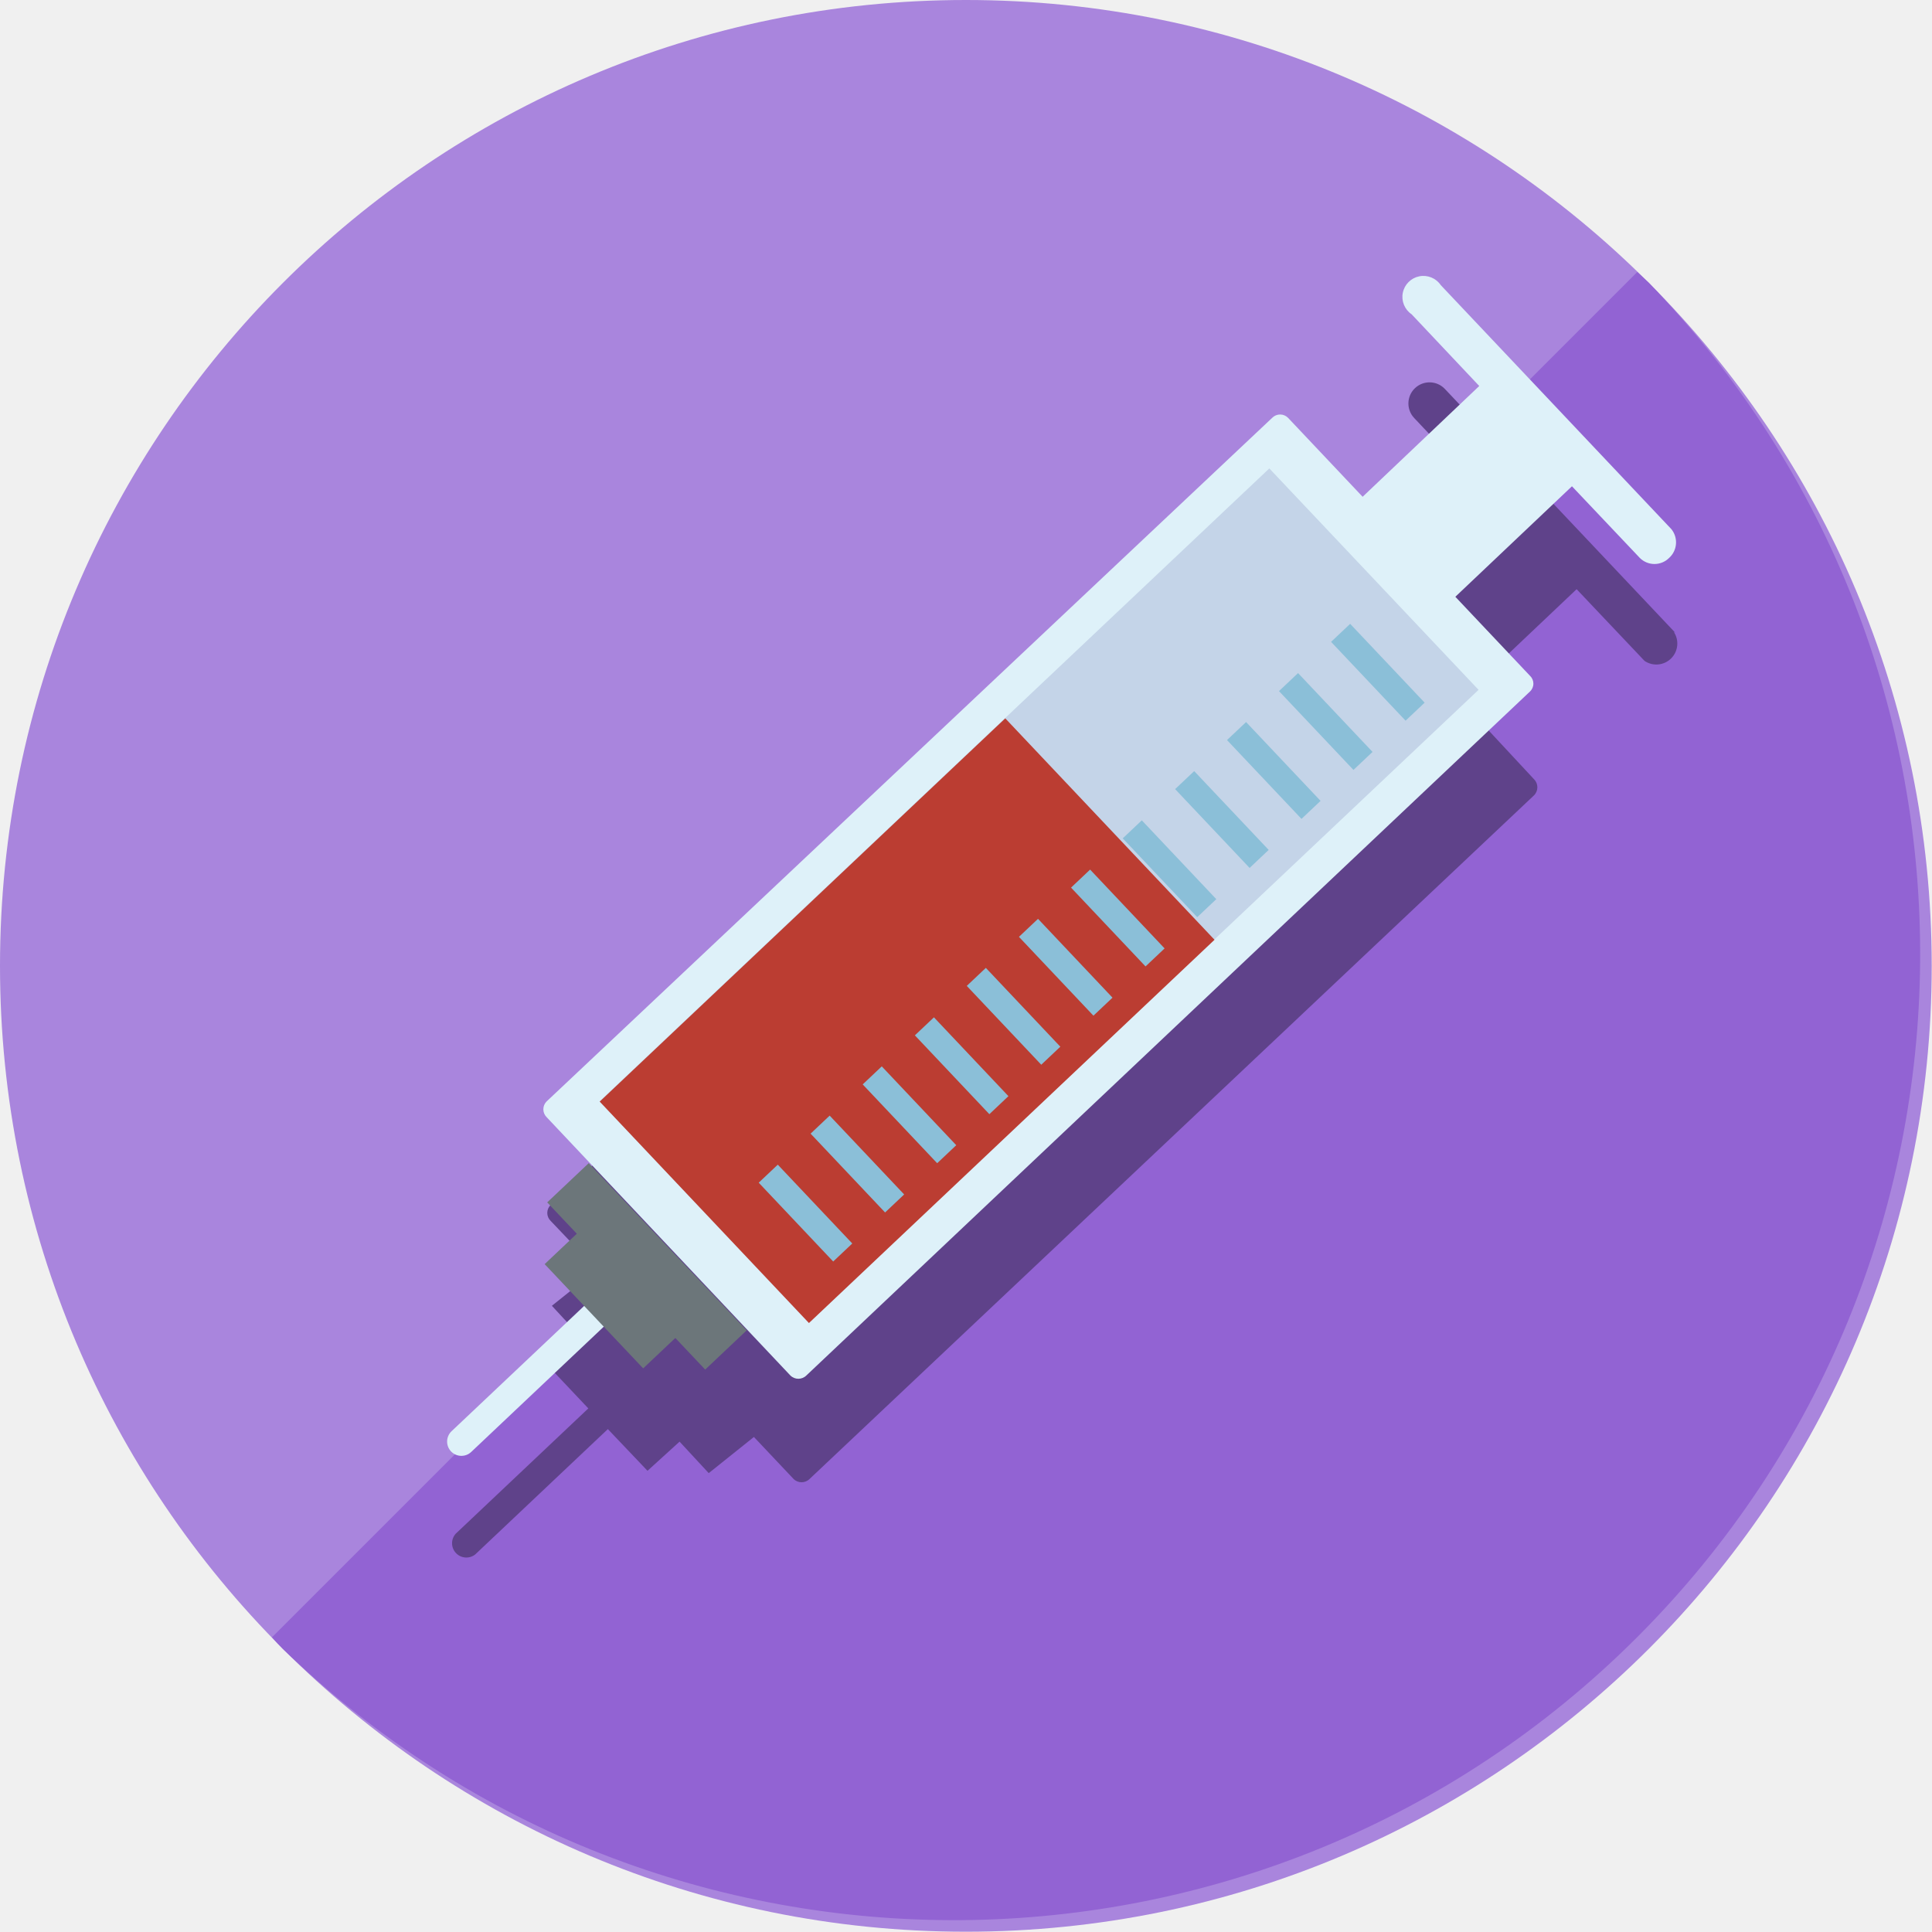
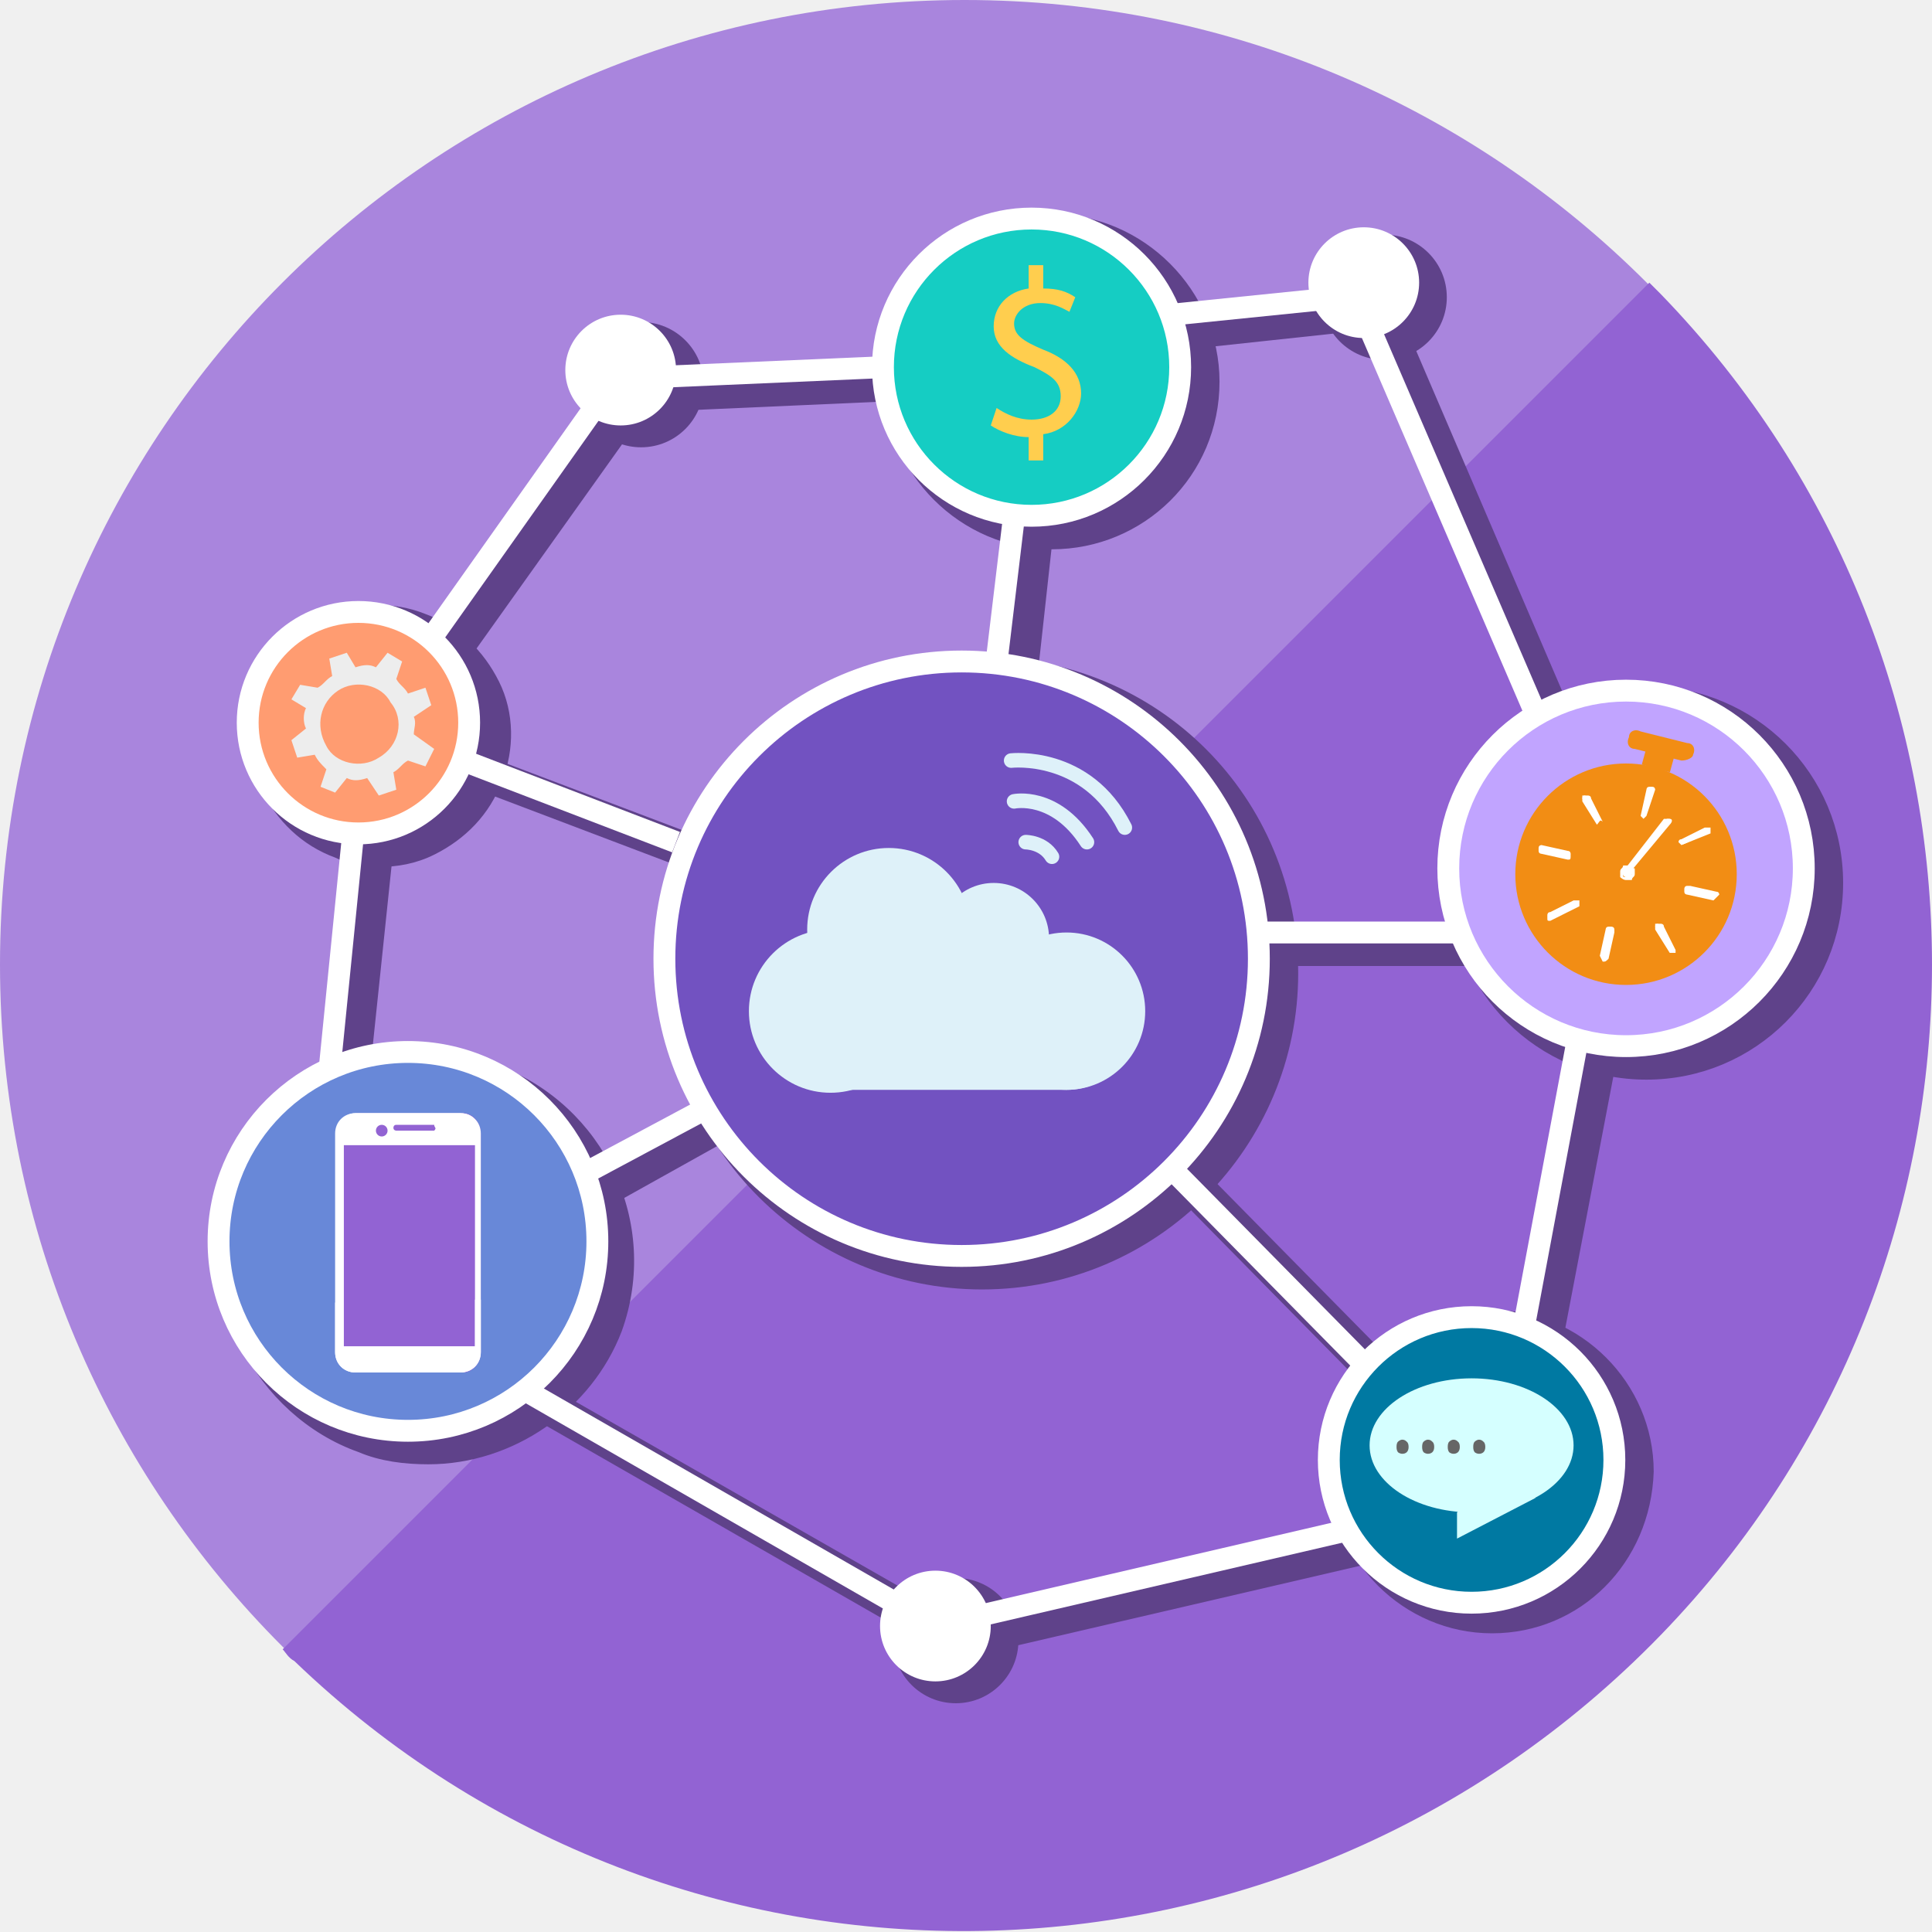
- <svg xmlns="http://www.w3.org/2000/svg" viewBox="0 0 66.27 66.27">
-   <defs>
-     <style>.cls-1{fill:#a985dd;}.cls-2{fill:#9263d3;}.cls-3{fill:#5f428a;}.cls-4{fill:#def1f9;}.cls-5{fill:#c4d4e8;}.cls-6{fill:#6c767a;}.cls-7{fill:#bb3d32;}.cls-8{fill:#8bbfd8;}</style>
-   </defs>
-   <g id="圖層_2" data-name="圖層 2">
-     <g id="圖層_1-2" data-name="圖層 1">
-       <circle class="cls-1" cx="33.13" cy="33.13" r="33.13" />
-       <path class="cls-2" d="M9.33,56.16c.12.14.24.27.37.4A33.14,33.14,0,0,0,56.56,9.7l-.4-.37Z" />
-       <path class="cls-3" d="M57.47,21.71l-7.91-8.37a.72.72,0,0,0-1.05,1l2.33,2.47-4,3.79-2.56-2.7a.38.38,0,0,0-.55,0L18.89,41.33a.38.38,0,0,0,0,.55l1.59,1.67-1.55,1.24,1,1.08-1.11,1,1.36,1.44-4.55,4.3a.49.49,0,0,0,.67.71l4.55-4.3,1.36,1.43,1.1-1,1,1.08,1.55-1.24,1.36,1.44a.39.39,0,0,0,.55,0L52.62,27.28a.39.39,0,0,0,0-.55L50.08,24l4-3.79,2.33,2.46a.72.72,0,0,0,1-1Z" />
-       <rect class="cls-4" x="14.39" y="46.59" width="7.89" height="0.98" rx="0.49" transform="translate(64 68.7) rotate(136.62)" />
-       <path class="cls-4" d="M57.33,18.15,49.42,9.78a.72.72,0,1,0-1,1l2.32,2.46-4,3.8-2.56-2.71a.38.38,0,0,0-.54,0L18.75,37.78a.38.38,0,0,0,0,.54l8.36,8.86a.39.39,0,0,0,.55,0L52.48,23.72a.37.37,0,0,0,0-.54l-2.56-2.71,4-3.79,2.33,2.46a.71.71,0,0,0,1,0A.72.72,0,0,0,57.33,18.15Z" />
-       <rect class="cls-5" x="30.42" y="14.92" width="10.45" height="31.61" transform="translate(33.49 -16.29) rotate(46.62)" />
-       <rect class="cls-6" x="18.25" y="42.46" width="7.89" height="1.96" transform="translate(38.52 -2.53) rotate(46.62)" />
-       <rect class="cls-7" x="25.89" y="25.44" width="10.45" height="19.14" transform="translate(35.19 -11.65) rotate(46.62)" />
-       <rect class="cls-8" x="46.81" y="21.2" width="0.9" height="3.72" transform="translate(97.45 7.36) rotate(136.62)" />
-       <rect class="cls-8" x="45.03" y="22.89" width="0.9" height="3.72" transform="translate(95.53 11.5) rotate(136.62)" />
-       <rect class="cls-8" x="43.24" y="24.57" width="0.9" height="3.72" transform="translate(93.6 15.63) rotate(136.62)" />
-       <rect class="cls-8" x="41.45" y="26.26" width="0.9" height="3.72" transform="translate(91.68 19.77) rotate(136.62)" />
-       <rect class="cls-8" x="39.67" y="27.95" width="0.9" height="3.72" transform="translate(89.75 23.91) rotate(136.62)" />
-       <rect class="cls-8" x="37.88" y="29.63" width="0.9" height="3.72" transform="translate(87.83 28.05) rotate(136.62)" />
-       <rect class="cls-8" x="36.1" y="31.32" width="0.9" height="3.72" transform="translate(85.91 32.19) rotate(136.62)" />
-       <rect class="cls-8" x="34.31" y="33.01" width="0.9" height="3.72" transform="translate(83.98 36.33) rotate(136.62)" />
-       <rect class="cls-8" x="32.53" y="34.69" width="0.9" height="3.72" transform="translate(82.06 40.47) rotate(136.62)" />
-       <rect class="cls-8" x="30.74" y="36.38" width="0.9" height="3.72" transform="translate(80.13 44.61) rotate(136.62)" />
-       <rect class="cls-8" x="28.96" y="38.07" width="0.9" height="3.72" transform="translate(78.21 48.75) rotate(136.62)" />
-       <rect class="cls-8" x="27.17" y="39.76" width="0.9" height="3.72" transform="translate(76.29 52.89) rotate(136.62)" />
-       <rect class="cls-6" x="18.49" y="43.82" width="4.92" height="1.58" transform="translate(38.98 -1.26) rotate(46.62)" />
+ <svg xmlns="http://www.w3.org/2000/svg" version="1.1" id="圖層_1" x="0px" y="0px" viewBox="0 0 66.3 66.3" style="enable-background:new 0 0 66.3 66.3;" xml:space="preserve">
+   <style type="text/css">
+ 	.st0{fill:#A985DD;}
+ 	.st1{fill:#9263D3;}
+ 	.st2{fill:#5F428A;stroke:#5F428A;stroke-width:0.5;stroke-miterlimit:10;}
+ 	.st3{fill:#5F428A;stroke:#5F428A;stroke-width:0.5;stroke-miterlimit:10;}
+ 	.st4{fill:#5F428A;stroke:#5F428A;stroke-width:0.5;stroke-miterlimit:10;}
+ 	.st5{fill:#5F428A;stroke:#5F428A;stroke-width:0.5;stroke-miterlimit:10;}
+ 	.st6{fill:#5F428A;stroke:#5F428A;stroke-width:0.5;stroke-miterlimit:10;}
+ 	.st7{fill:#5F428A;stroke:#5F428A;stroke-width:0.5;stroke-miterlimit:10;}
+ 	.st8{fill:#5F428A;}
+ 	.st9{font-family:'DFYuanStd-W9-B5pc-H';}
+ 	.st10{font-size:3.582px;}
+ 	.st11{fill:none;stroke:#5F428A;stroke-width:0.5;stroke-miterlimit:10;}
+ 	.st12{fill:#5F428A;stroke:#5F428A;stroke-width:0.5;stroke-miterlimit:10;}
+ 	.st13{fill:#5F428A;stroke:#5F428A;stroke-width:0.5;stroke-miterlimit:10;}
+ 	.st14{fill:#7252C1;stroke:#FFFFFF;stroke-width:0.75;stroke-miterlimit:10;}
+ 	.st15{fill:#6888D8;stroke:#FFFFFF;stroke-width:0.75;stroke-miterlimit:10;}
+ 	.st16{fill:#15CDC3;stroke:#FFFFFF;stroke-width:0.75;stroke-miterlimit:10;}
+ 	.st17{fill:#0079A2;stroke:#FFFFFF;stroke-width:0.75;stroke-miterlimit:10;}
+ 	.st18{fill:none;stroke:#FFFFFF;stroke-width:0.75;stroke-miterlimit:10;}
+ 	.st19{fill:#FF9C71;stroke:#FFFFFF;stroke-width:0.75;stroke-miterlimit:10;}
+ 	.st20{fill:#FFFFFF;}
+ 	.st21{fill:#D5FFFF;}
+ 	.st22{fill:#666666;}
+ 	.st23{fill:#FFCE4E;}
+ 	.st24{fill:#EDEDED;}
+ 	.st25{fill:#C1A4FF;stroke:#FFFFFF;stroke-width:0.75;stroke-miterlimit:10;}
+ 	.st26{fill:#F28D14;}
+ 	.st27{fill:#DEF1F9;}
+ 	.st28{fill:none;stroke:#DEF1F9;stroke-width:0.5;stroke-linecap:round;stroke-linejoin:round;stroke-miterlimit:10;}
+ </style>
+   <g id="圖層_2_1_">
+     <g id="圖層_1-2">
+       <circle class="st0" cx="33.1" cy="33.1" r="33.1" />
+       <path class="st1" d="M9.7,56.6c0.1,0.1,0.2,0.3,0.4,0.4C23.3,69.7,44.2,69.3,57,56.1c12.4-12.8,12.4-33.2,0-46l-0.4-0.4L9.7,56.6z    " />
+       <g>
+         <g>
+           <path class="st2" d="M37.6,36.5h-7.3c-1.3,0-2.3-1.1-2.3-2.3l0,0c0-1.3,1.1-2.3,2.3-2.3h7.3c1.3,0,2.3,1.1,2.3,2.3l0,0      C39.9,35.4,38.9,36.5,37.6,36.5z" />
+           <circle class="st2" cx="29.9" cy="33.8" r="2.7" />
+           <circle class="st2" cx="31.8" cy="31.1" r="2.7" />
+           <circle class="st2" cx="35.3" cy="31.4" r="1.8" />
+           <circle class="st2" cx="37.7" cy="33.8" r="2.6" />
+         </g>
+         <path class="st2" d="M33.7,44c-5.8,0-10.6-4.7-10.6-10.6c0-5.8,4.7-10.6,10.6-10.6s10.6,4.7,10.6,10.6C44.3,39.2,39.6,44,33.7,44     z M33.7,23.5c-5.4,0-9.8,4.4-9.8,9.8s4.4,9.8,9.8,9.8s9.8-4.4,9.8-9.8C43.6,28,39.1,23.5,33.7,23.5z" />
+         <path class="st2" d="M14.7,50c-0.8,0-1.6-0.1-2.3-0.4c-1.7-0.6-3.1-1.9-3.9-3.5c-0.8-1.7-0.9-3.5-0.2-5.2     c0.6-1.7,1.9-3.1,3.5-3.9c1.7-0.8,3.5-0.9,5.2-0.2c3.5,1.3,5.4,5.2,4.1,8.8l0,0C20.1,48.2,17.5,50,14.7,50z M14.7,37     c-0.9,0-1.8,0.2-2.6,0.6C10.6,38.3,9.5,39.5,9,41c-0.6,1.5-0.5,3.2,0.2,4.7s1.9,2.6,3.4,3.1c1.5,0.6,3.2,0.5,4.7-0.2     s2.6-1.9,3.1-3.4c1.1-3.2-0.5-6.7-3.7-7.8C16.1,37.2,15.4,37,14.7,37z" />
+         <path class="st2" d="M36.1,18.6c-3,0-5.5-2.5-5.5-5.5s2.5-5.5,5.5-5.5s5.5,2.5,5.5,5.5C41.6,16.2,39.1,18.6,36.1,18.6z M36.1,8.4     c-2.6,0-4.7,2.1-4.7,4.7s2.1,4.7,4.7,4.7s4.7-2.1,4.7-4.7S38.7,8.4,36.1,8.4z" />
+         <path class="st2" d="M51.2,55.8c-2.9,0-5.3-2.4-5.3-5.3c0-2.9,2.4-5.3,5.3-5.3c2.9,0,5.3,2.4,5.3,5.3     C56.4,53.5,54.1,55.8,51.2,55.8z M51.2,46.1c-2.5,0-4.5,2-4.5,4.5s2,4.5,4.5,4.5s4.5-2,4.5-4.5S53.6,46.1,51.2,46.1z" />
+         <rect x="20.4" y="39.3" transform="matrix(0.8732 -0.4874 0.4874 0.8732 -16.4388 16.1458)" class="st3" width="4.8" height="0.7" />
+         <rect x="32.7" y="20.4" transform="matrix(0.1093 -0.994 0.994 0.1093 10.6895 53.5373)" class="st4" width="5" height="0.8" />
+         <polygon class="st2" points="47.2,47.6 40.6,40.9 41.2,40.4 47.8,47.1    " />
+         <path class="st2" d="M13,29.5c-0.5,0-1-0.1-1.4-0.3C10.5,28.8,9.7,28,9.2,27s-0.5-2.2-0.1-3.2c0.4-1.1,1.2-1.9,2.2-2.4     s2.2-0.5,3.2-0.1c1.1,0.4,1.9,1.2,2.4,2.2s0.5,2.2,0.1,3.2l0,0c-0.4,1.1-1.2,1.9-2.2,2.4C14.2,29.4,13.6,29.5,13,29.5z M13,21.8     c-0.5,0-1,0.1-1.5,0.3c-0.8,0.4-1.5,1.1-1.8,2s-0.3,1.8,0.1,2.7c0.4,0.8,1.1,1.5,2,1.8s1.8,0.3,2.7-0.1c0.8-0.4,1.5-1.1,1.8-2     l0,0c0.3-0.9,0.3-1.8-0.1-2.7s-1.1-1.5-2-1.8C13.8,21.9,13.4,21.8,13,21.8z" />
+         <rect x="19.9" y="24.1" transform="matrix(0.3546 -0.935 0.935 0.3546 -13.1046 36.9369)" class="st5" width="0.7" height="7.7" />
+         <rect x="8.4" y="32.9" transform="matrix(0.1041 -0.9946 0.9946 0.1041 -22.0002 42.1456)" class="st6" width="8" height="0.8" />
+         <circle class="st2" cx="47.5" cy="10.2" r="1.9" />
+         <rect x="40.9" y="10.6" transform="matrix(0.9943 -0.1067 0.1067 0.9943 -0.9232 4.7414)" class="st7" width="5.9" height="0.8" />
+         <g>
+           <g>
+             <ellipse class="st2" cx="51.2" cy="50.1" rx="3.5" ry="2.3" />
+             <polygon class="st2" points="51.2,51.9 53.4,51.9 50.7,53.3 50.6,52.4      " />
+           </g>
+           <text transform="matrix(0.9143 0 0 1 48.3716 50.3428)" class="st8 st9 st10">....</text>
+           <text transform="matrix(0.9143 0 0 1 48.3716 50.3428)" class="st11 st9 st10">....</text>
+         </g>
+         <g>
+           <path class="st2" d="M35.9,16.3v-0.8c-0.5,0-1-0.2-1.3-0.4l0.2-0.6c0.3,0.2,0.7,0.4,1.2,0.4c0.6,0,1-0.3,1-0.8s-0.3-0.7-0.9-1      c-0.8-0.3-1.4-0.7-1.4-1.4s0.5-1.2,1.2-1.3V9.6h0.5v0.8c0.5,0,0.8,0.1,1.1,0.3l-0.2,0.5c-0.2-0.1-0.5-0.3-1-0.3      c-0.6,0-0.9,0.4-0.9,0.7c0,0.4,0.3,0.6,1,0.9c0.8,0.3,1.3,0.8,1.3,1.5c0,0.6-0.5,1.3-1.3,1.4v0.9H35.9z" />
+         </g>
+         <g>
+           <g>
+             <g>
+               <path class="st2" d="M17.1,45.3v1.6c0,0.4-0.3,0.7-0.6,0.7h-3.6c-0.3,0-0.6-0.3-0.6-0.7v-7.5c0-0.4,0.3-0.7,0.6-0.7h3.6        c0.3,0,0.6,0.3,0.6,0.7V45.3" />
+               <path class="st2" d="M16.5,47.6h-3.6c-0.4,0-0.7-0.3-0.7-0.7v-7.5c0-0.4,0.3-0.7,0.7-0.7h3.6c0.4,0,0.7,0.3,0.7,0.7v7.5        C17.2,47.3,16.9,47.6,16.5,47.6z M13,38.9c-0.3,0-0.5,0.2-0.5,0.5v7.3H17v-7.3c0-0.3-0.2-0.5-0.5-0.5H13z" />
+             </g>
+             <path class="st2" d="M16.5,38.7h-3.6c-0.5,0-0.7,0.6-0.6,1.1l0,0h4.8v-0.2C17.2,39.1,17,38.7,16.5,38.7z" />
+             <path class="st2" d="M15.6,39.3h-1.3c0,0-0.1,0-0.1-0.1l0,0c0,0,0-0.1,0.1-0.1h1.3C15.6,39.2,15.6,39.2,15.6,39.3L15.6,39.3       L15.6,39.3z" />
+             <ellipse class="st2" cx="13.8" cy="39.3" rx="0.2" ry="0.2" />
+           </g>
+           <g>
+             <g>
+               <path class="st2" d="M16.5,47.6h-3.6c-0.4,0-0.7-0.3-0.7-0.7v-1.7h0.2v1.7c0,0.3,0.2,0.6,0.5,0.6h3.6c0.3,0,0.5-0.3,0.5-0.6        v-1.8h0.2v1.8C17.2,47.3,16.9,47.6,16.5,47.6z" />
+             </g>
+           </g>
+         </g>
+         <g>
+           <g>
+             <g>
+               <path class="st2" d="M14.9,25.7c0-0.2,0.1-0.4,0-0.6l0.6-0.4l-0.2-0.6l-0.6,0.1l0,0c-0.1-0.2-0.3-0.3-0.4-0.5l0.2-0.6L14,22.8        l-0.4,0.5c-0.2-0.1-0.4-0.1-0.7,0l-0.3-0.5L11.9,23l0.1,0.6l0,0c-0.2,0.1-0.3,0.3-0.5,0.4l-0.6-0.1l-0.2,0.6l0.5,0.3        c-0.1,0.2-0.1,0.5,0,0.7l-0.5,0.4l0.2,0.6l0.6-0.1l0,0c0.1,0.2,0.2,0.3,0.4,0.5l-0.1,0.7l0.5,0.2l0.4-0.5        c0.2,0.1,0.4,0.1,0.7,0l0.4,0.6l0.6-0.2L14,27l0,0c0.2-0.1,0.3-0.3,0.5-0.4l0.6,0.2l0.3-0.6L14.9,25.7z M13.7,26.5        c-0.6,0.4-1.5,0.2-1.8-0.4c-0.4-0.7-0.2-1.5,0.4-1.9c0.6-0.4,1.5-0.2,1.8,0.4C14.5,25.2,14.3,26.1,13.7,26.5z" />
+             </g>
+           </g>
+         </g>
+         <polygon class="st2" points="15.8,22.6 15.2,22.2 21.6,13.2 31,12.8 31,13.5 22,13.9    " />
+         <circle class="st2" cx="22" cy="13.2" r="1.9" />
+         <polygon class="st2" points="32.8,56.7 18.5,48.5 18.9,47.9 32.9,55.9 46.9,52.7 47,53.4    " />
+         <circle class="st2" cx="32.8" cy="56.3" r="1.9" />
+         <g>
+           <g>
+             <g>
+               <g>
+                 <g>
+                   <rect x="57.3" y="26" transform="matrix(0.2646 -0.9644 0.9644 0.2646 16.737 75.0284)" class="st12" width="0.6" height="1" />
+                 </g>
+               </g>
+             </g>
+             <g>
+               <g>
+                 <g>
+                   <path class="st2" d="M58.4,26.6l-1.6-0.4c-0.2,0-0.3-0.2-0.2-0.4l0,0c0-0.2,0.2-0.3,0.4-0.2l1.6,0.4c0.2,0,0.3,0.2,0.2,0.4          l0,0C58.7,26.5,58.6,26.6,58.4,26.6z" />
+                 </g>
+               </g>
+             </g>
+             <g>
+               <g>
+                 <g>
+                   <circle class="st2" cx="56.5" cy="30.5" r="3.8" />
+                 </g>
+               </g>
+             </g>
+             <g>
+               <g>
+                 <g>
+                   <g>
+                     <g>
+                       <path class="st2" d="M57.1,28.5C57,28.5,57,28.4,57.1,28.5l0.2-0.9l0,0l0,0L57.1,28.5L57.1,28.5z" />
+                       <path class="st2" d="M57.1,28.6C57.1,28.6,57,28.5,57.1,28.6L57.1,28.6C57,28.5,57,28.5,57.1,28.6            C57,28.5,57,28.4,57,28.4l0.2-0.9c0,0,0-0.1,0.1-0.1h0.1c0.1,0,0.1,0.1,0.1,0.1l-0.2,0.9C57.2,28.5,57.1,28.6,57.1,28.6z             M57.3,27.6L57.3,27.6L57.3,27.6z" />
+                     </g>
+                   </g>
+                 </g>
+                 <g>
+                   <g>
+                     <g>
+                       <path class="st2" d="M55.7,33.4L55.7,33.4l0.2-0.9l0,0l0,0L55.7,33.4L55.7,33.4z" />
+                       <path class="st2" d="M55.7,33.5L55.7,33.5C55.6,33.5,55.6,33.5,55.7,33.5l-0.1-0.2l0.2-0.9c0,0,0-0.1,0.1-0.1H56            c0,0,0.1,0,0.1,0.1v0.1l-0.2,0.9C55.8,33.5,55.8,33.5,55.7,33.5L55.7,33.5z M55.7,33.4L55.7,33.4L55.7,33.4z M55.7,33.4            L55.7,33.4L55.7,33.4z M55.9,32.5L55.9,32.5L55.9,32.5z" />
+                     </g>
+                   </g>
+                 </g>
+                 <g>
+                   <g>
+                     <g>
+                       <path class="st2" d="M54.5,30l-0.9-0.2l0,0l0,0L54.5,30C54.5,29.9,54.5,29.9,54.5,30C54.5,29.9,54.5,30,54.5,30z" />
+                       <path class="st2" d="M54.5,30C54.5,30,54.4,30,54.5,30l-0.9-0.2c0,0-0.1,0-0.1-0.1v-0.1c0-0.1,0.1-0.1,0.1-0.1l0.9,0.2            c0.1,0,0.1,0.1,0.1,0.1C54.6,30,54.5,30,54.5,30L54.5,30z M53.6,29.6L53.6,29.6L53.6,29.6z" />
+                     </g>
+                   </g>
+                 </g>
+                 <g>
+                   <g>
+                     <g>
+                       <path class="st2" d="M59.4,31.3l-0.9-0.2l0,0l0,0L59.4,31.3C59.5,31.2,59.5,31.3,59.4,31.3C59.5,31.3,59.4,31.3,59.4,31.3            z" />
+                       <path class="st2" d="M59.4,31.4L59.4,31.4l-0.9-0.2c0,0-0.1,0-0.1-0.1V31c0,0,0-0.1,0.1-0.1h0.1l0.9,0.2            c0.1,0,0.1,0.1,0.1,0.1C59.5,31.3,59.5,31.4,59.4,31.4C59.5,31.4,59.4,31.4,59.4,31.4z M59.4,31.3L59.4,31.3L59.4,31.3z             M59.4,31.3L59.4,31.3L59.4,31.3z M59.4,31.2L59.4,31.2L59.4,31.2z M58.5,31.1L58.5,31.1L58.5,31.1z" />
+                     </g>
+                   </g>
+                 </g>
+                 <g>
+                   <g>
+                     <g>
+                       <path class="st2" d="M53.9,32L53.9,32C53.8,32,53.8,32,53.9,32l0.8-0.5c0,0,0,0,0.1,0c0,0,0,0,0,0.1L53.9,32L53.9,32z" />
+                       <path class="st2" d="M53.9,32.1L53.9,32.1L53.9,32.1c-0.1,0-0.1,0-0.1-0.1v-0.1c0,0,0-0.1,0.1-0.1l0.8-0.4            c0.1,0,0.1,0,0.2,0c0,0.1,0,0.1,0,0.2L53.9,32.1L53.9,32.1z M53.9,32L53.9,32L53.9,32z" />
+                     </g>
+                   </g>
+                 </g>
+                 <g>
+                   <g>
+                     <g>
+                       <path class="st2" d="M58.3,29.5L58.3,29.5C58.3,29.4,58.3,29.4,58.3,29.5l0.8-0.5c0,0,0,0,0.1,0c0,0,0,0,0,0.1L58.3,29.5            C58.4,29.5,58.3,29.5,58.3,29.5z" />
+                       <path class="st2" d="M58.4,29.5C58.3,29.5,58.3,29.5,58.4,29.5C58.3,29.5,58.3,29.5,58.4,29.5c-0.1-0.1-0.1-0.1-0.1-0.1            s0-0.1,0.1-0.1l0.8-0.4c0.1,0,0.1,0,0.2,0c0,0.1,0,0.1,0,0.2L58.4,29.5L58.4,29.5z" />
+                     </g>
+                   </g>
+                 </g>
+                 <g>
+                   <g>
+                     <g>
+                       <path class="st2" d="M58,33.1L58,33.1l-0.5-0.8c0,0,0,0,0-0.1c0,0,0,0,0.1,0L58,33.1L58,33.1L58,33.1z" />
+                       <path class="st2" d="M58,33.2L58,33.2L58,33.2C57.9,33.2,57.9,33.2,58,33.2l-0.5-0.8v-0.1c0,0,0-0.1,0.1-0.1h0.1            c0,0,0.1,0,0.1,0.1l0.4,0.8v0.1C58.2,33.2,58.1,33.2,58,33.2L58,33.2z M57.6,32.3L57.6,32.3L57.6,32.3z" />
+                     </g>
+                   </g>
+                 </g>
+                 <g>
+                   <g>
+                     <g>
+                       <path class="st2" d="M55.5,28.7C55.4,28.7,55.4,28.7,55.5,28.7L55,27.9c0,0,0,0,0-0.1c0,0,0,0,0.1,0L55.5,28.7            C55.5,28.6,55.5,28.7,55.5,28.7L55.5,28.7z" />
+                       <path class="st2" d="M55.5,28.8C55.5,28.8,55.4,28.8,55.5,28.8L55.5,28.8C55.4,28.7,55.4,28.7,55.5,28.8L55,28v-0.1            c0,0,0-0.1,0.1-0.1h0.1c0,0,0.1,0,0.1,0.1l0.4,0.8C55.6,28.6,55.6,28.7,55.5,28.8C55.5,28.7,55.5,28.8,55.5,28.8z" />
+                     </g>
+                   </g>
+                 </g>
+               </g>
+               <g>
+                 <g>
+                   <g>
+                     <path class="st2" d="M56.7,30.5c0,0.1-0.1,0.2-0.2,0.1c-0.1,0-0.2-0.1-0.1-0.2c0-0.1,0.1-0.2,0.2-0.1           C56.7,30.3,56.7,30.4,56.7,30.5z" />
+                     <path class="st2" d="M56.5,30.7L56.5,30.7c-0.1,0-0.2-0.1-0.2-0.1c0-0.1,0-0.1,0-0.2s0.1-0.1,0.1-0.2c0.1,0,0.1,0,0.2,0           c0.1,0,0.1,0.1,0.2,0.1c0,0.1,0,0.1,0,0.2l0,0c0,0.1-0.1,0.1-0.1,0.2C56.6,30.7,56.6,30.7,56.5,30.7z M56.5,30.4           c0,0-0.1,0-0.1,0.1s0,0.1,0.1,0.1h0.1c0,0,0,0,0.1-0.1l0,0C56.6,30.5,56.6,30.5,56.5,30.4C56.6,30.4,56.6,30.4,56.5,30.4           L56.5,30.4z" />
+                   </g>
+                 </g>
+               </g>
+               <g>
+                 <g>
+                   <g>
+                     <path class="st2" d="M56.5,30.5L56.5,30.5L56.5,30.5l1.4-1.9c0,0,0,0,0.1,0c0,0,0,0,0,0.1L56.5,30.5L56.5,30.5z" />
+                     <path class="st2" d="M56.5,30.6L56.5,30.6L56.5,30.6L56.5,30.6c-0.1,0-0.1-0.1-0.1-0.1v-0.1l1.4-1.8c0,0,0,0,0.1,0H58           c0.1,0,0.1,0.1,0,0.2L56.5,30.6C56.6,30.6,56.5,30.6,56.5,30.6z M56.5,30.5L56.5,30.5L56.5,30.5z M57.9,28.7L57.9,28.7           L57.9,28.7z" />
+                   </g>
+                 </g>
+               </g>
+             </g>
+           </g>
+         </g>
+         <path class="st2" d="M56.5,36.8c-3.6,0-6.5-2.9-6.5-6.5s2.9-6.5,6.5-6.5s6.5,2.9,6.5,6.5S60.1,36.8,56.5,36.8z M56.5,24.5     c-3.2,0-5.8,2.6-5.8,5.8s2.6,5.8,5.8,5.8s5.8-2.6,5.8-5.8S59.7,24.5,56.5,24.5z" />
+         <rect x="43.9" y="32.1" class="st2" width="6.7" height="0.8" />
+         <rect x="50.1" y="10.7" transform="matrix(0.919 -0.3943 0.3943 0.919 -3.0559 21.3752)" class="st3" width="0.8" height="14.9" />
+         <rect x="49" y="40.9" transform="matrix(0.1876 -0.9822 0.9822 0.1876 3.3114 86.4137)" class="st13" width="9.8" height="0.7" />
+       </g>
+       <g>
+         <circle class="st14" cx="33" cy="32.9" r="10.2" />
+         <circle class="st15" cx="14" cy="42.6" r="6.5" />
+         <circle class="st16" cx="35.4" cy="12.6" r="5.1" />
+         <circle class="st17" cx="50.5" cy="50.1" r="4.9" />
+         <line class="st18" x1="20" y1="40.3" x2="24.3" y2="38" />
+         <line class="st18" x1="34.8" y1="17.7" x2="34.2" y2="22.7" />
+         <line class="st18" x1="40.2" y1="40.1" x2="46.8" y2="46.8" />
+         <circle class="st19" cx="12.3" cy="24.8" r="3.8" />
+         <line class="st18" x1="23.2" y1="28.9" x2="15.9" y2="26.1" />
+         <line class="st18" x1="12.1" y1="28.8" x2="11.3" y2="36.8" />
+         <circle class="st20" cx="46.8" cy="9.7" r="1.9" />
+         <line class="st18" x1="40.2" y1="10.8" x2="46.1" y2="10.2" />
+         <g>
+           <g>
+             <ellipse class="st21" cx="50.5" cy="49.6" rx="3.5" ry="2.3" />
+             <polygon class="st21" points="50.5,51.4 52.7,51.4 50,52.8 50,51.9      " />
+           </g>
+           <text transform="matrix(0.9143 0 0 1 47.6958 49.8423)" class="st22 st9 st10">....</text>
+         </g>
+         <g>
+           <path class="st23" d="M35.3,15.8V15c-0.5,0-1-0.2-1.3-0.4l0.2-0.6c0.3,0.2,0.7,0.4,1.2,0.4c0.6,0,1-0.3,1-0.8s-0.3-0.7-0.9-1      c-0.8-0.3-1.4-0.7-1.4-1.4s0.5-1.2,1.2-1.3V9.1h0.5v0.8c0.5,0,0.8,0.1,1.1,0.3l-0.2,0.5c-0.2-0.1-0.5-0.3-1-0.3      c-0.6,0-0.9,0.4-0.9,0.7c0,0.4,0.3,0.6,1,0.9c0.8,0.3,1.3,0.8,1.3,1.5c0,0.6-0.5,1.3-1.3,1.4v0.9C35.8,15.8,35.3,15.8,35.3,15.8      z" />
+         </g>
+         <g>
+           <g>
+             <g>
+               <path class="st1" d="M16.5,44.8v1.6c0,0.4-0.3,0.7-0.6,0.7h-3.6c-0.3,0-0.6-0.3-0.6-0.7v-7.5c0-0.4,0.3-0.7,0.6-0.7h3.6        c0.3,0,0.6,0.3,0.6,0.7V44.8" />
+               <path class="st20" d="M15.8,47.1h-3.6c-0.4,0-0.7-0.3-0.7-0.7v-7.5c0-0.4,0.3-0.7,0.7-0.7h3.6c0.4,0,0.7,0.3,0.7,0.7v7.5        C16.5,46.8,16.2,47.1,15.8,47.1z M12.3,38.4c-0.3,0-0.5,0.2-0.5,0.5v7.3h4.5v-7.3c0-0.3-0.2-0.5-0.5-0.5H12.3z" />
+             </g>
+             <path class="st20" d="M15.8,38.2h-3.6c-0.5,0-0.7,0.6-0.6,1.1l0,0h4.8v-0.2C16.5,38.6,16.3,38.2,15.8,38.2z" />
+             <path class="st1" d="M14.9,38.8h-1.3c0,0-0.1,0-0.1-0.1l0,0c0,0,0-0.1,0.1-0.1h1.3C14.9,38.7,15,38.7,14.9,38.8L14.9,38.8       C15,38.8,14.9,38.8,14.9,38.8z" />
+             <ellipse class="st1" cx="13.1" cy="38.8" rx="0.2" ry="0.2" />
+           </g>
+           <g>
+             <g>
+               <path class="st20" d="M15.8,47.1h-3.6c-0.4,0-0.7-0.3-0.7-0.7v-1.7h0.2v1.7c0,0.3,0.2,0.6,0.5,0.6h3.6c0.3,0,0.5-0.3,0.5-0.6        v-1.8h0.2v1.8C16.5,46.8,16.2,47.1,15.8,47.1z" />
+             </g>
+           </g>
+         </g>
+         <g>
+           <g>
+             <g>
+               <path class="st24" d="M14.2,25.2c0-0.2,0.1-0.4,0-0.6l0.6-0.4l-0.2-0.6L14,23.8l0,0c-0.1-0.2-0.3-0.3-0.4-0.5l0.2-0.6        l-0.5-0.3l-0.4,0.5c-0.2-0.1-0.4-0.1-0.7,0l-0.3-0.5l-0.6,0.2l0.1,0.6l0,0c-0.2,0.1-0.3,0.3-0.5,0.4l-0.6-0.1L10,24l0.5,0.3        c-0.1,0.2-0.1,0.5,0,0.7L10,25.4l0.2,0.6l0.6-0.1l0,0c0.1,0.2,0.2,0.3,0.4,0.5L11,27l0.5,0.2l0.4-0.5c0.2,0.1,0.4,0.1,0.7,0        l0.4,0.6l0.6-0.2l-0.1-0.6l0,0c0.2-0.1,0.3-0.3,0.5-0.4l0.6,0.2l0.3-0.6L14.2,25.2z M13,26c-0.6,0.4-1.5,0.2-1.8-0.4        c-0.4-0.7-0.2-1.5,0.4-1.9c0.6-0.4,1.5-0.2,1.8,0.4C13.9,24.7,13.7,25.6,13,26z" />
+             </g>
+           </g>
+         </g>
+         <polyline class="st18" points="14.8,21.9 21.1,13 30.3,12.6    " />
+         <circle class="st20" cx="21.3" cy="12.7" r="1.9" />
+         <polyline class="st18" points="18,47.7 32.1,55.8 46.3,52.5    " />
+         <circle class="st20" cx="32.1" cy="55.8" r="1.9" />
+         <circle class="st25" cx="55.8" cy="29.8" r="6.1" />
+         <line class="st18" x1="43.3" y1="32" x2="50" y2="32" />
+         <line class="st18" x1="46.8" y1="10.8" x2="52.7" y2="24.5" />
+         <line class="st18" x1="54.1" y1="35.9" x2="52.3" y2="45.5" />
+         <g>
+           <g>
+             <g>
+               <g>
+                 <rect x="56.6" y="25.6" transform="matrix(0.2646 -0.9644 0.9644 0.2646 16.6764 74.0493)" class="st26" width="0.6" height="1" />
+               </g>
+             </g>
+             <g>
+               <g>
+                 <path class="st26" d="M57.7,26.1l-1.6-0.4c-0.2,0-0.3-0.2-0.2-0.4l0,0c0-0.2,0.2-0.3,0.4-0.2l1.6,0.4c0.2,0,0.3,0.2,0.2,0.4         l0,0C58.1,26,57.9,26.1,57.7,26.1z" />
+               </g>
+             </g>
+             <g>
+               <g>
+                 <g>
+                   <circle class="st26" cx="55.8" cy="30" r="3.8" />
+                 </g>
+               </g>
+             </g>
+             <g>
+               <g>
+                 <g>
+                   <g>
+                     <g>
+                       <path class="st20" d="M56.4,28C56.4,28,56.4,27.9,56.4,28l0.2-0.9l0,0l0,0L56.4,28L56.4,28z" />
+                       <path class="st20" d="M56.4,28.1C56.4,28.1,56.4,28,56.4,28.1L56.4,28.1C56.3,28,56.3,28,56.4,28.1            C56.3,28,56.3,28,56.3,28l0.2-0.9c0,0,0-0.1,0.1-0.1h0.1c0.1,0,0.1,0.1,0.1,0.1L56.5,28L56.4,28.1z M56.7,27.1L56.7,27.1            L56.7,27.1z" />
+                     </g>
+                   </g>
+                 </g>
+                 <g>
+                   <g>
+                     <g>
+                       <path class="st20" d="M55,32.9L55,32.9l0.2-0.9l0,0l0,0L55,32.9C55.1,32.9,55,32.9,55,32.9z" />
+                       <path class="st20" d="M55,33L55,33C54.9,33,54.9,33,55,33l-0.1-0.2l0.2-0.9c0,0,0-0.1,0.1-0.1h0.1c0,0,0.1,0,0.1,0.1V32            l-0.2,0.9C55.1,33,55.1,33,55,33C55.1,33,55.1,33,55,33z M55.1,32.9L55.1,32.9L55.1,32.9z M55,32.9L55,32.9L55,32.9z             M55.2,32L55.2,32L55.2,32z" />
+                     </g>
+                   </g>
+                 </g>
+                 <g>
+                   <g>
+                     <g>
+                       <path class="st20" d="M53.8,29.5l-0.9-0.2l0,0l0,0L53.8,29.5C53.8,29.4,53.8,29.4,53.8,29.5            C53.8,29.4,53.8,29.5,53.8,29.5z" />
+                       <path class="st20" d="M53.8,29.5L53.8,29.5l-0.9-0.2c0,0-0.1,0-0.1-0.1v-0.1c0-0.1,0.1-0.1,0.1-0.1l0.9,0.2            c0.1,0,0.1,0.1,0.1,0.1C53.9,29.5,53.9,29.5,53.8,29.5L53.8,29.5z M52.9,29.1L52.9,29.1L52.9,29.1z" />
+                     </g>
+                   </g>
+                 </g>
+                 <g>
+                   <g>
+                     <g>
+                       <path class="st20" d="M58.7,30.8l-0.9-0.2l0,0l0,0L58.7,30.8C58.8,30.7,58.8,30.8,58.7,30.8            C58.8,30.8,58.8,30.8,58.7,30.8z" />
+                       <path class="st20" d="M58.8,30.9C58.7,30.9,58.7,30.9,58.8,30.9l-0.9-0.2c0,0-0.1,0-0.1-0.1v-0.1c0,0,0-0.1,0.1-0.1H58            l0.9,0.2c0.1,0,0.1,0.1,0.1,0.1C58.9,30.8,58.8,30.9,58.8,30.9L58.8,30.9z M58.7,30.8L58.7,30.8L58.7,30.8z M58.7,30.8            L58.7,30.8L58.7,30.8z M58.8,30.7L58.8,30.7L58.8,30.7z M57.9,30.6L57.9,30.6L57.9,30.6z" />
+                     </g>
+                   </g>
+                 </g>
+                 <g>
+                   <g>
+                     <g>
+                       <path class="st20" d="M53.2,31.5L53.2,31.5L53.2,31.5L54,31c0,0,0,0,0.1,0c0,0,0,0,0,0.1L53.2,31.5L53.2,31.5z" />
+                       <path class="st20" d="M53.2,31.6L53.2,31.6L53.2,31.6c-0.1,0-0.1,0-0.1-0.1v-0.1c0,0,0-0.1,0.1-0.1l0.8-0.4            c0.1,0,0.1,0,0.2,0c0,0.1,0,0.1,0,0.2L53.2,31.6L53.2,31.6z M53.2,31.5L53.2,31.5L53.2,31.5z" />
+                     </g>
+                   </g>
+                 </g>
+                 <g>
+                   <g>
+                     <g>
+                       <path class="st20" d="M57.7,29C57.7,29,57.6,29,57.7,29C57.6,28.9,57.6,28.9,57.7,29l0.8-0.5c0,0,0,0,0.1,0c0,0,0,0,0,0.1            L57.7,29L57.7,29z" />
+                       <path class="st20" d="M57.7,29L57.7,29C57.6,29,57.6,29,57.7,29c-0.1-0.1-0.1-0.1-0.1-0.1s0-0.1,0.1-0.1l0.8-0.4            c0.1,0,0.1,0,0.2,0c0,0.1,0,0.1,0,0.2L57.7,29L57.7,29z" />
+                     </g>
+                   </g>
+                 </g>
+                 <g>
+                   <g>
+                     <g>
+                       <path class="st20" d="M57.3,32.6L57.3,32.6l-0.5-0.8c0,0,0,0,0-0.1c0,0,0,0,0.1,0L57.3,32.6            C57.4,32.6,57.4,32.6,57.3,32.6L57.3,32.6z" />
+                       <path class="st20" d="M57.3,32.7L57.3,32.7L57.3,32.7C57.3,32.7,57.2,32.7,57.3,32.7l-0.5-0.8v-0.1c0,0,0-0.1,0.1-0.1H57            c0,0,0.1,0,0.1,0.1l0.4,0.8v0.1C57.5,32.7,57.4,32.7,57.3,32.7C57.4,32.7,57.3,32.7,57.3,32.7z M56.9,31.8L56.9,31.8            L56.9,31.8z" />
+                     </g>
+                   </g>
+                 </g>
+                 <g>
+                   <g>
+                     <g>
+                       <path class="st20" d="M54.8,28.2L54.8,28.2l-0.5-0.8c0,0,0,0,0-0.1c0,0,0,0,0.1,0L54.8,28.2            C54.8,28.1,54.8,28.2,54.8,28.2L54.8,28.2z" />
+                       <path class="st20" d="M54.8,28.3L54.8,28.3L54.8,28.3C54.7,28.2,54.7,28.2,54.8,28.3l-0.5-0.8v-0.1c0,0,0-0.1,0.1-0.1h0.1            c0,0,0.1,0,0.1,0.1l0.4,0.8C54.9,28.1,54.9,28.2,54.8,28.3C54.8,28.2,54.8,28.3,54.8,28.3z" />
+                     </g>
+                   </g>
+                 </g>
+               </g>
+               <g>
+                 <g>
+                   <g>
+                     <path class="st20" d="M56,30c0,0.1-0.1,0.2-0.2,0.1s-0.2-0.1-0.1-0.2c0-0.1,0.1-0.2,0.2-0.1C56,29.8,56,29.9,56,30z" />
+                     <path class="st20" d="M55.8,30.2L55.8,30.2c-0.1,0-0.2-0.1-0.2-0.1c0-0.1,0-0.1,0-0.2s0.1-0.1,0.1-0.2c0.1,0,0.1,0,0.2,0           c0.1,0,0.1,0.1,0.2,0.1c0,0.1,0,0.1,0,0.2l0,0c0,0.1-0.1,0.1-0.1,0.2C55.9,30.2,55.9,30.2,55.8,30.2z M55.8,29.9           c0,0-0.1,0-0.1,0.1s0,0.1,0.1,0.1h0.1c0,0,0,0,0.1-0.1l0,0C55.9,30,55.9,29.9,55.8,29.9C55.9,29.9,55.9,29.9,55.8,29.9           C55.9,29.9,55.8,29.9,55.8,29.9z" />
+                   </g>
+                 </g>
+               </g>
+               <g>
+                 <g>
+                   <g>
+                     <path class="st20" d="M55.8,30L55.8,30L55.8,30l1.4-1.9c0,0,0,0,0.1,0c0,0,0,0,0,0.1L55.8,30C55.9,30,55.8,30,55.8,30z" />
+                     <path class="st20" d="M55.8,30.1L55.8,30.1L55.8,30.1L55.8,30.1c-0.1,0-0.1-0.1-0.1-0.1v-0.1l1.4-1.8c0,0,0,0,0.1,0h0.1           c0.1,0,0.1,0.1,0,0.2L55.8,30.1C55.9,30.1,55.9,30.1,55.8,30.1z M55.9,30L55.9,30L55.9,30z M57.3,28.2L57.3,28.2L57.3,28.2           z" />
+                   </g>
+                 </g>
+               </g>
+             </g>
+           </g>
+         </g>
+         <g>
+           <path class="st27" d="M36.6,37.4h-7.7c-1.3,0-2.3-1.1-2.3-2.3v-0.2c0-1.3,1.1-2.3,2.3-2.3h7.7c1.3,0,2.3,1.1,2.3,2.3v0.2      C38.9,36.4,37.9,37.4,36.6,37.4z" />
+           <circle class="st27" cx="28.5" cy="34.7" r="2.8" />
+           <circle class="st27" cx="30.5" cy="31.9" r="2.8" />
+           <circle class="st27" cx="34.1" cy="32.2" r="1.9" />
+           <circle class="st27" cx="36.6" cy="34.7" r="2.7" />
+         </g>
+         <path class="st28" d="M34.7,26.1c0,0,2.6-0.3,3.9,2.3" />
+         <path class="st28" d="M34.8,27.5c0,0,1.4-0.3,2.5,1.4" />
+         <path class="st28" d="M35.2,28.9c0,0,0.6,0,0.9,0.5" />
+       </g>
    </g>
  </g>
</svg>
